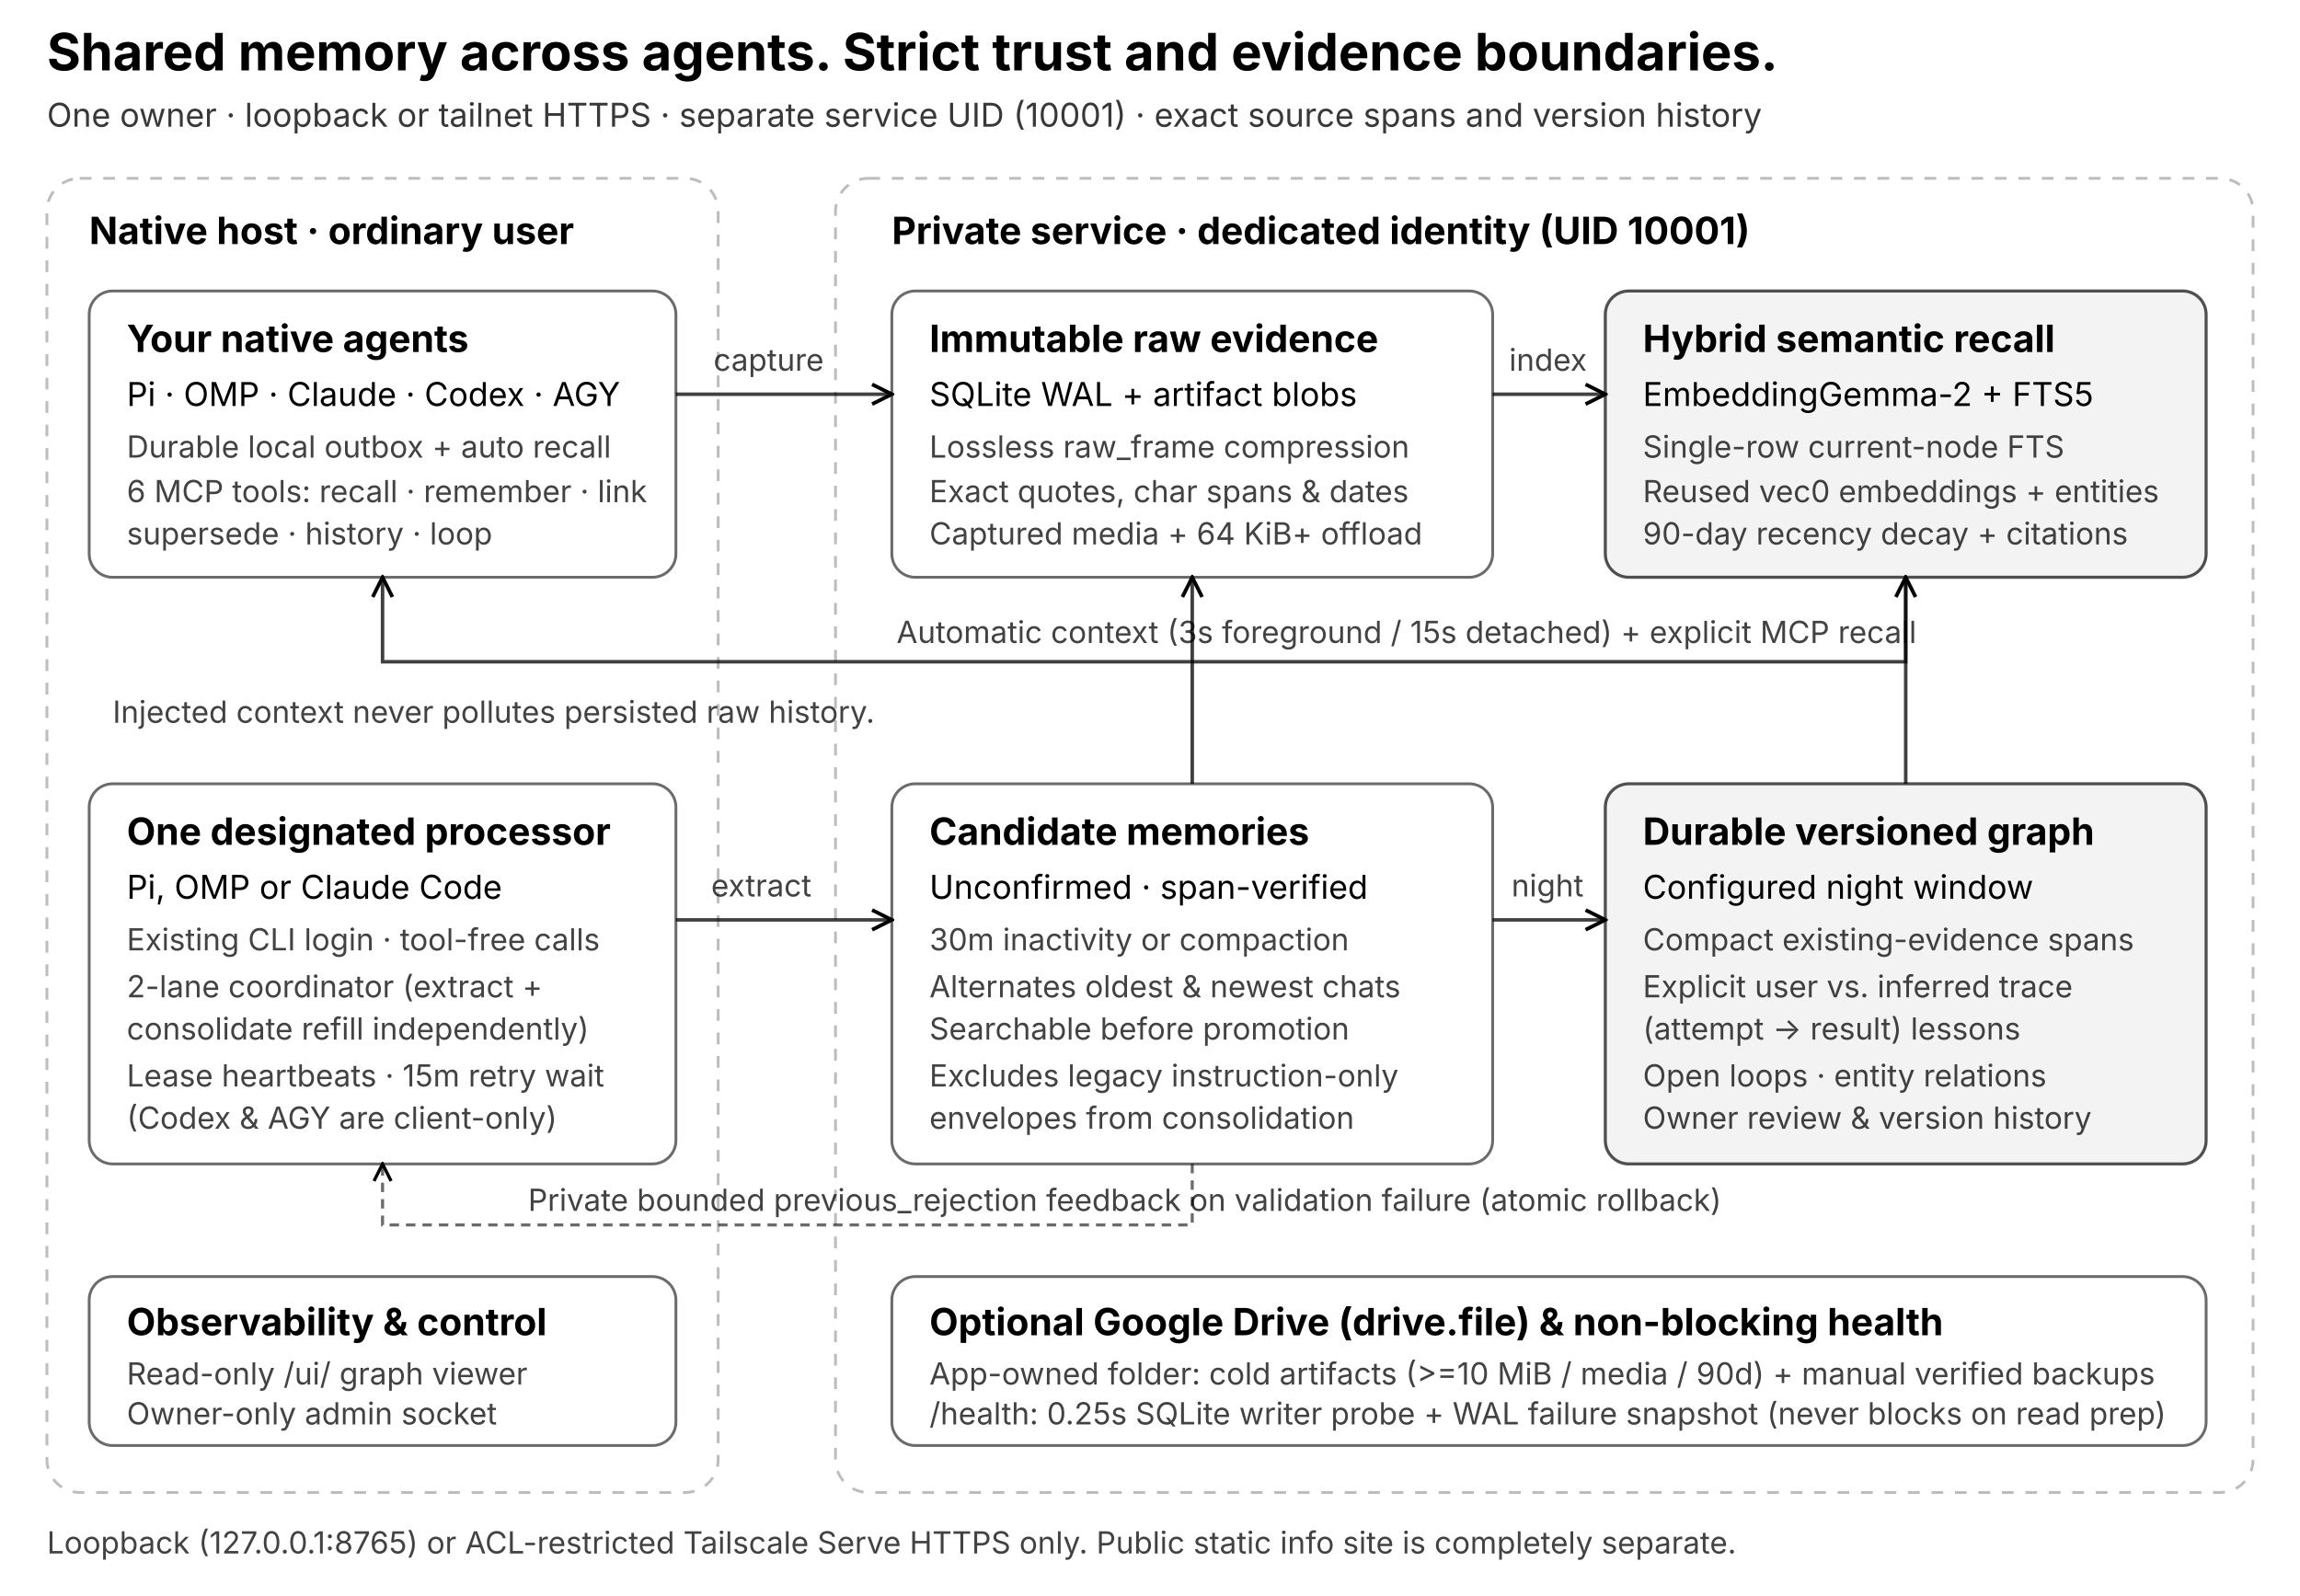
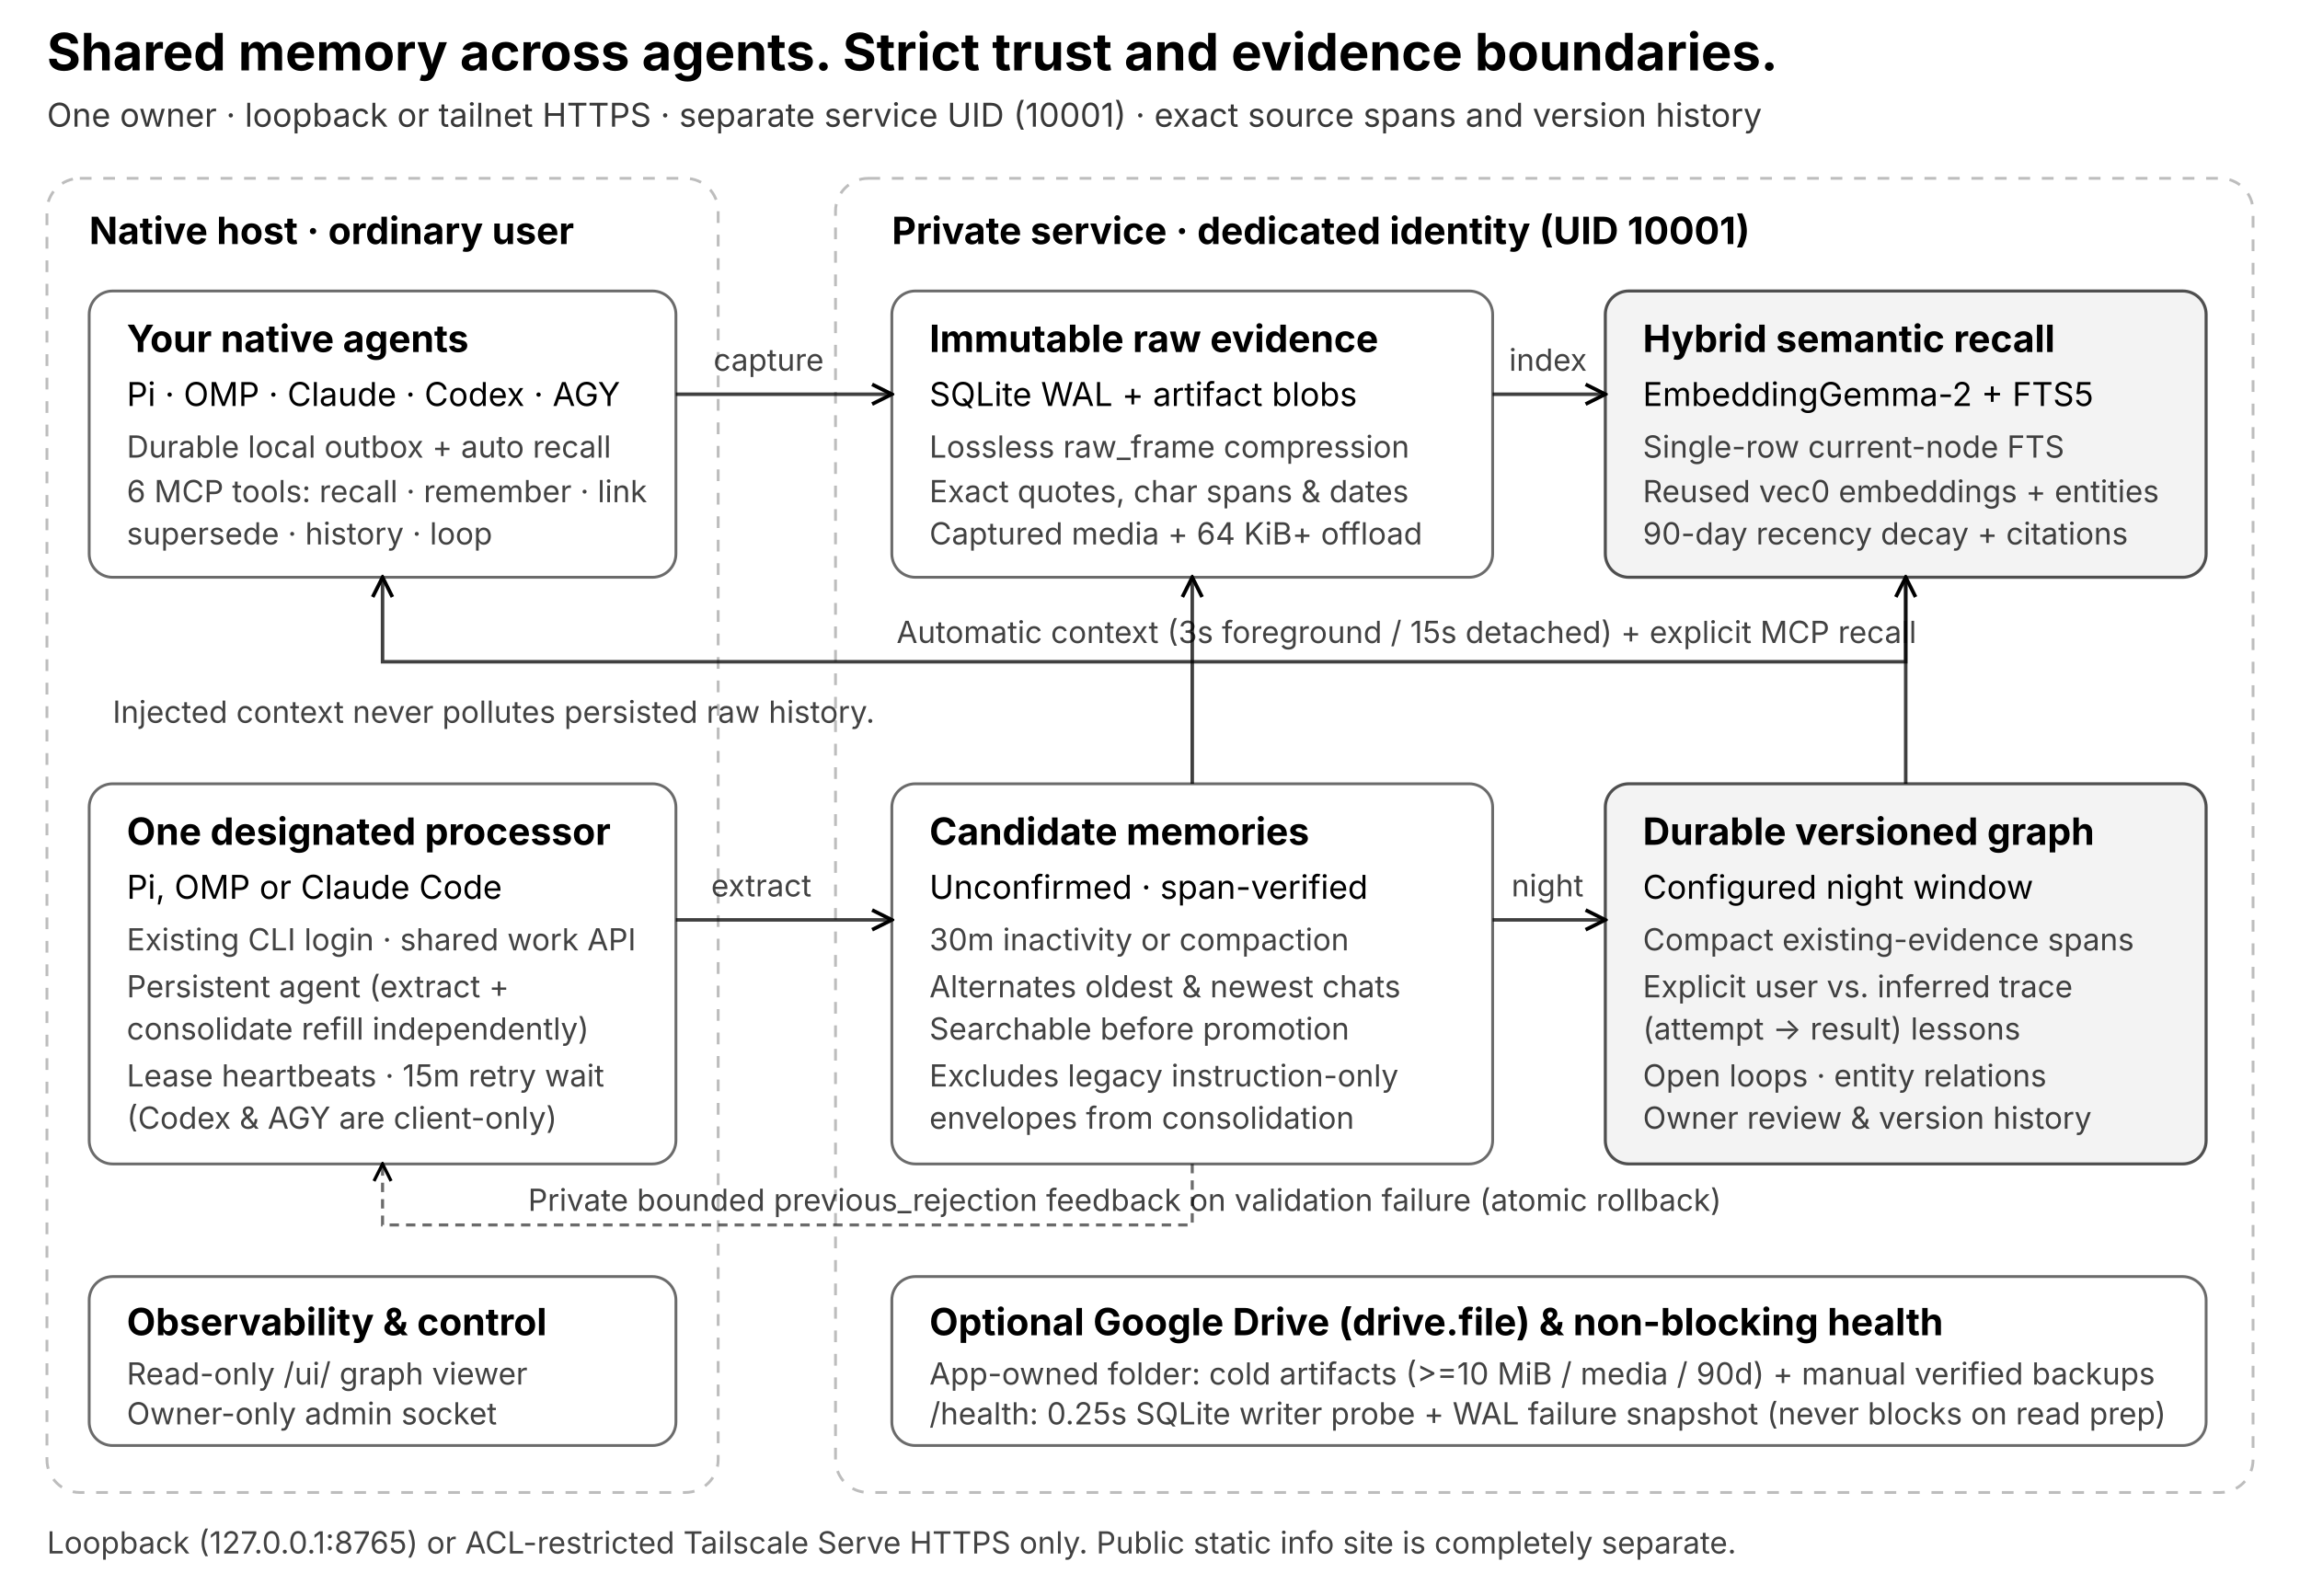
<svg xmlns="http://www.w3.org/2000/svg" viewBox="0 0 980 680" role="img" aria-labelledby="title desc" style="color-scheme:light dark">
  <defs>
    <marker id="arrow" viewBox="0 0 10 10" refX="9" refY="5" markerWidth="7" markerHeight="7" orient="auto-start-reverse">
      <path d="M1 1 9 5 1 9" fill="none" stroke="currentColor" stroke-width="1.5" />
    </marker>
    <style>
      text { fill:currentColor; font-family:system-ui,-apple-system,sans-serif; font-size:14px }
      .heading { font-size:22px; font-weight:650 }
      .subhead { font-size:14px; opacity:.78 }
      .label { font-size:16px; font-weight:650 }
      .small { font-size:13px; opacity:.74 }
      .badge { font-size:12px; font-weight:600; opacity:.85 }
      .zone { fill:none; stroke:currentColor; stroke-opacity:.26; stroke-dasharray:5 5; stroke-width:1.2 }
      .box { fill:none; stroke:currentColor; stroke-opacity:.58; stroke-width:1.2 }
      .accent { fill:currentColor; fill-opacity:.05; stroke:currentColor; stroke-opacity:.68; stroke-width:1.3 }
      .flow { fill:none; stroke:currentColor; stroke-opacity:.75; stroke-width:1.5; marker-end:url(#arrow) }
      .feedback { fill:none; stroke:currentColor; stroke-opacity:.58; stroke-width:1.3; stroke-dasharray:4 3; marker-end:url(#arrow) }
    </style>
  </defs>
  <text class="heading" x="20" y="30">Shared memory across agents. Strict trust and evidence boundaries.</text>
  <text class="subhead" x="20" y="54">One owner · loopback or tailnet HTTPS · separate service UID (10001) · exact source spans and version history</text>
  <rect class="zone" x="20" y="76" width="286" height="560" rx="14" />
  <rect class="zone" x="356" y="76" width="604" height="560" rx="14" />
  <text class="label" x="38" y="104">Native host · ordinary user</text>
  <text class="label" x="380" y="104">Private service · dedicated identity (UID 10001)</text>
  <rect class="box" x="38" y="124" width="250" height="122" rx="10" />
  <text class="label" x="54" y="150">Your native agents</text>
  <text x="54" y="173">Pi · OMP · Claude · Codex · AGY</text>
  <text class="small" x="54" y="195">Durable local outbox + auto recall</text>
  <text class="small" x="54" y="214">6 MCP tools: recall · remember · link</text>
  <text class="small" x="54" y="232">supersede · history · loop</text>
  <rect class="box" x="380" y="124" width="256" height="122" rx="10" />
  <text class="label" x="396" y="150">Immutable raw evidence</text>
  <text x="396" y="173">SQLite WAL + artifact blobs</text>
  <text class="small" x="396" y="195">Lossless raw_frame compression</text>
  <text class="small" x="396" y="214">Exact quotes, char spans &amp; dates</text>
  <text class="small" x="396" y="232">Captured media + 64 KiB+ offload</text>
  <rect class="accent" x="684" y="124" width="256" height="122" rx="10" />
  <text class="label" x="700" y="150">Hybrid semantic recall</text>
  <text x="700" y="173">EmbeddingGemma-2 + FTS5</text>
  <text class="small" x="700" y="195">Single-row current-node FTS</text>
  <text class="small" x="700" y="214">Reused vec0 embeddings + entities</text>
  <text class="small" x="700" y="232">90-day recency decay + citations</text>
  <path class="flow" d="M288 168H380" />
  <text class="small" x="304" y="158">capture</text>
  <path class="flow" d="M636 168H684" />
  <text class="small" x="643" y="158">index</text>
  <path class="flow" d="M812 246V282H163V246" />
  <text class="small" x="382" y="274">Automatic context (3s foreground / 15s detached) + explicit MCP recall</text>
  <text class="small" x="48" y="308">Injected context never pollutes persisted raw history.</text>
  <rect class="box" x="38" y="334" width="250" height="162" rx="10" />
  <text class="label" x="54" y="360">One designated processor</text>
  <text x="54" y="383">Pi, OMP or Claude Code</text>
-   <text class="small" x="54" y="405">Existing CLI login · tool-free calls</text>
-   <text class="small" x="54" y="425">2-lane coordinator (extract +</text>
+   <text class="small" x="54" y="405">Existing CLI login · shared work API</text>
+   <text class="small" x="54" y="425">Persistent agent (extract +</text>
  <text class="small" x="54" y="443">consolidate refill independently)</text>
  <text class="small" x="54" y="463">Lease heartbeats · 15m retry wait</text>
  <text class="small" x="54" y="481">(Codex &amp; AGY are client-only)</text>
  <rect class="box" x="380" y="334" width="256" height="162" rx="10" />
  <text class="label" x="396" y="360">Candidate memories</text>
  <text x="396" y="383">Unconfirmed · span-verified</text>
  <text class="small" x="396" y="405">30m inactivity or compaction</text>
  <text class="small" x="396" y="425">Alternates oldest &amp; newest chats</text>
  <text class="small" x="396" y="443">Searchable before promotion</text>
  <text class="small" x="396" y="463">Excludes legacy instruction-only</text>
  <text class="small" x="396" y="481">envelopes from consolidation</text>
  <rect class="accent" x="684" y="334" width="256" height="162" rx="10" />
  <text class="label" x="700" y="360">Durable versioned graph</text>
  <text x="700" y="383">Configured night window</text>
  <text class="small" x="700" y="405">Compact existing-evidence spans</text>
  <text class="small" x="700" y="425">Explicit user vs. inferred trace</text>
  <text class="small" x="700" y="443">(attempt → result) lessons</text>
  <text class="small" x="700" y="463">Open loops · entity relations</text>
  <text class="small" x="700" y="481">Owner review &amp; version history</text>
  <path class="flow" d="M288 392H380" />
  <text class="small" x="303" y="382">extract</text>
  <path class="flow" d="M636 392H684" />
  <text class="small" x="644" y="382">night</text>
  <path class="flow" d="M812 334V246" />
  <path class="flow" d="M508 334V246" />
  <path class="feedback" d="M508 496V522H163V496" />
  <text class="small" x="225" y="516">Private bounded previous_rejection feedback on validation failure (atomic rollback)</text>
  <rect class="box" x="38" y="544" width="250" height="72" rx="10" />
  <text class="label" x="54" y="569">Observability &amp; control</text>
  <text class="small" x="54" y="590">Read-only /ui/ graph viewer</text>
  <text class="small" x="54" y="607">Owner-only admin socket</text>
  <rect class="box" x="380" y="544" width="560" height="72" rx="10" />
  <text class="label" x="396" y="569">Optional Google Drive (drive.file) &amp; non-blocking health</text>
  <text class="small" x="396" y="590">App-owned folder: cold artifacts (&gt;=10 MiB / media / 90d) + manual verified backups</text>
  <text class="small" x="396" y="607">/health: 0.25s SQLite writer probe + WAL failure snapshot (never blocks on read prep)</text>
  <text class="small" x="20" y="662">Loopback (127.0.0.1:8765) or ACL-restricted Tailscale Serve HTTPS only. Public static info site is completely separate.</text>
</svg>
